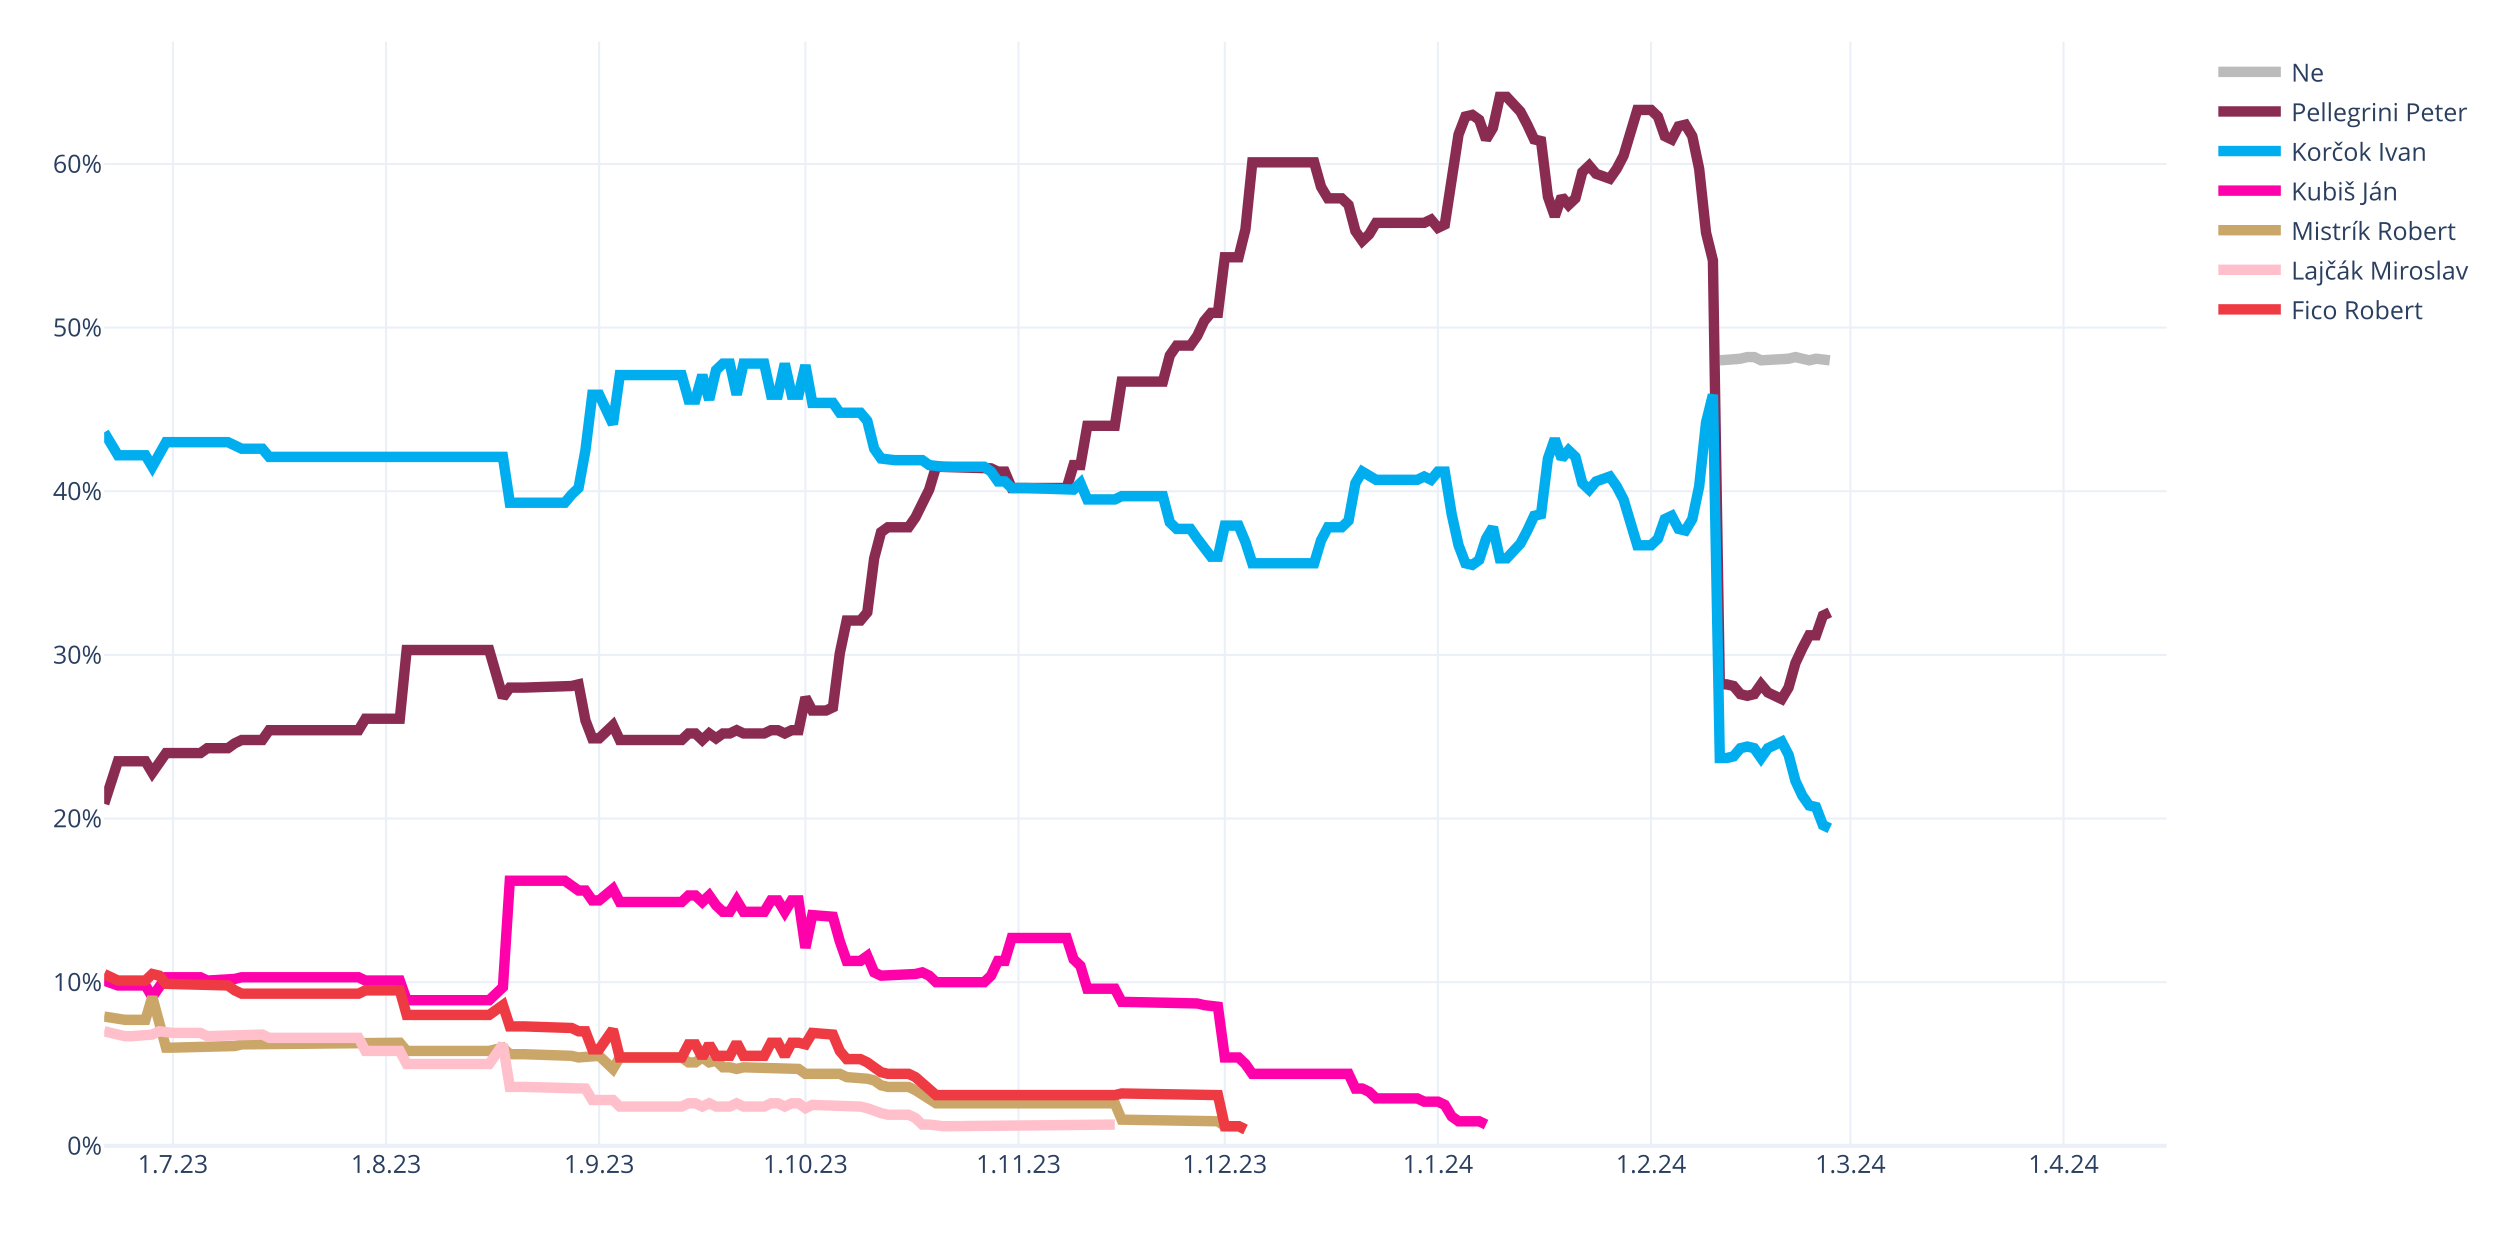
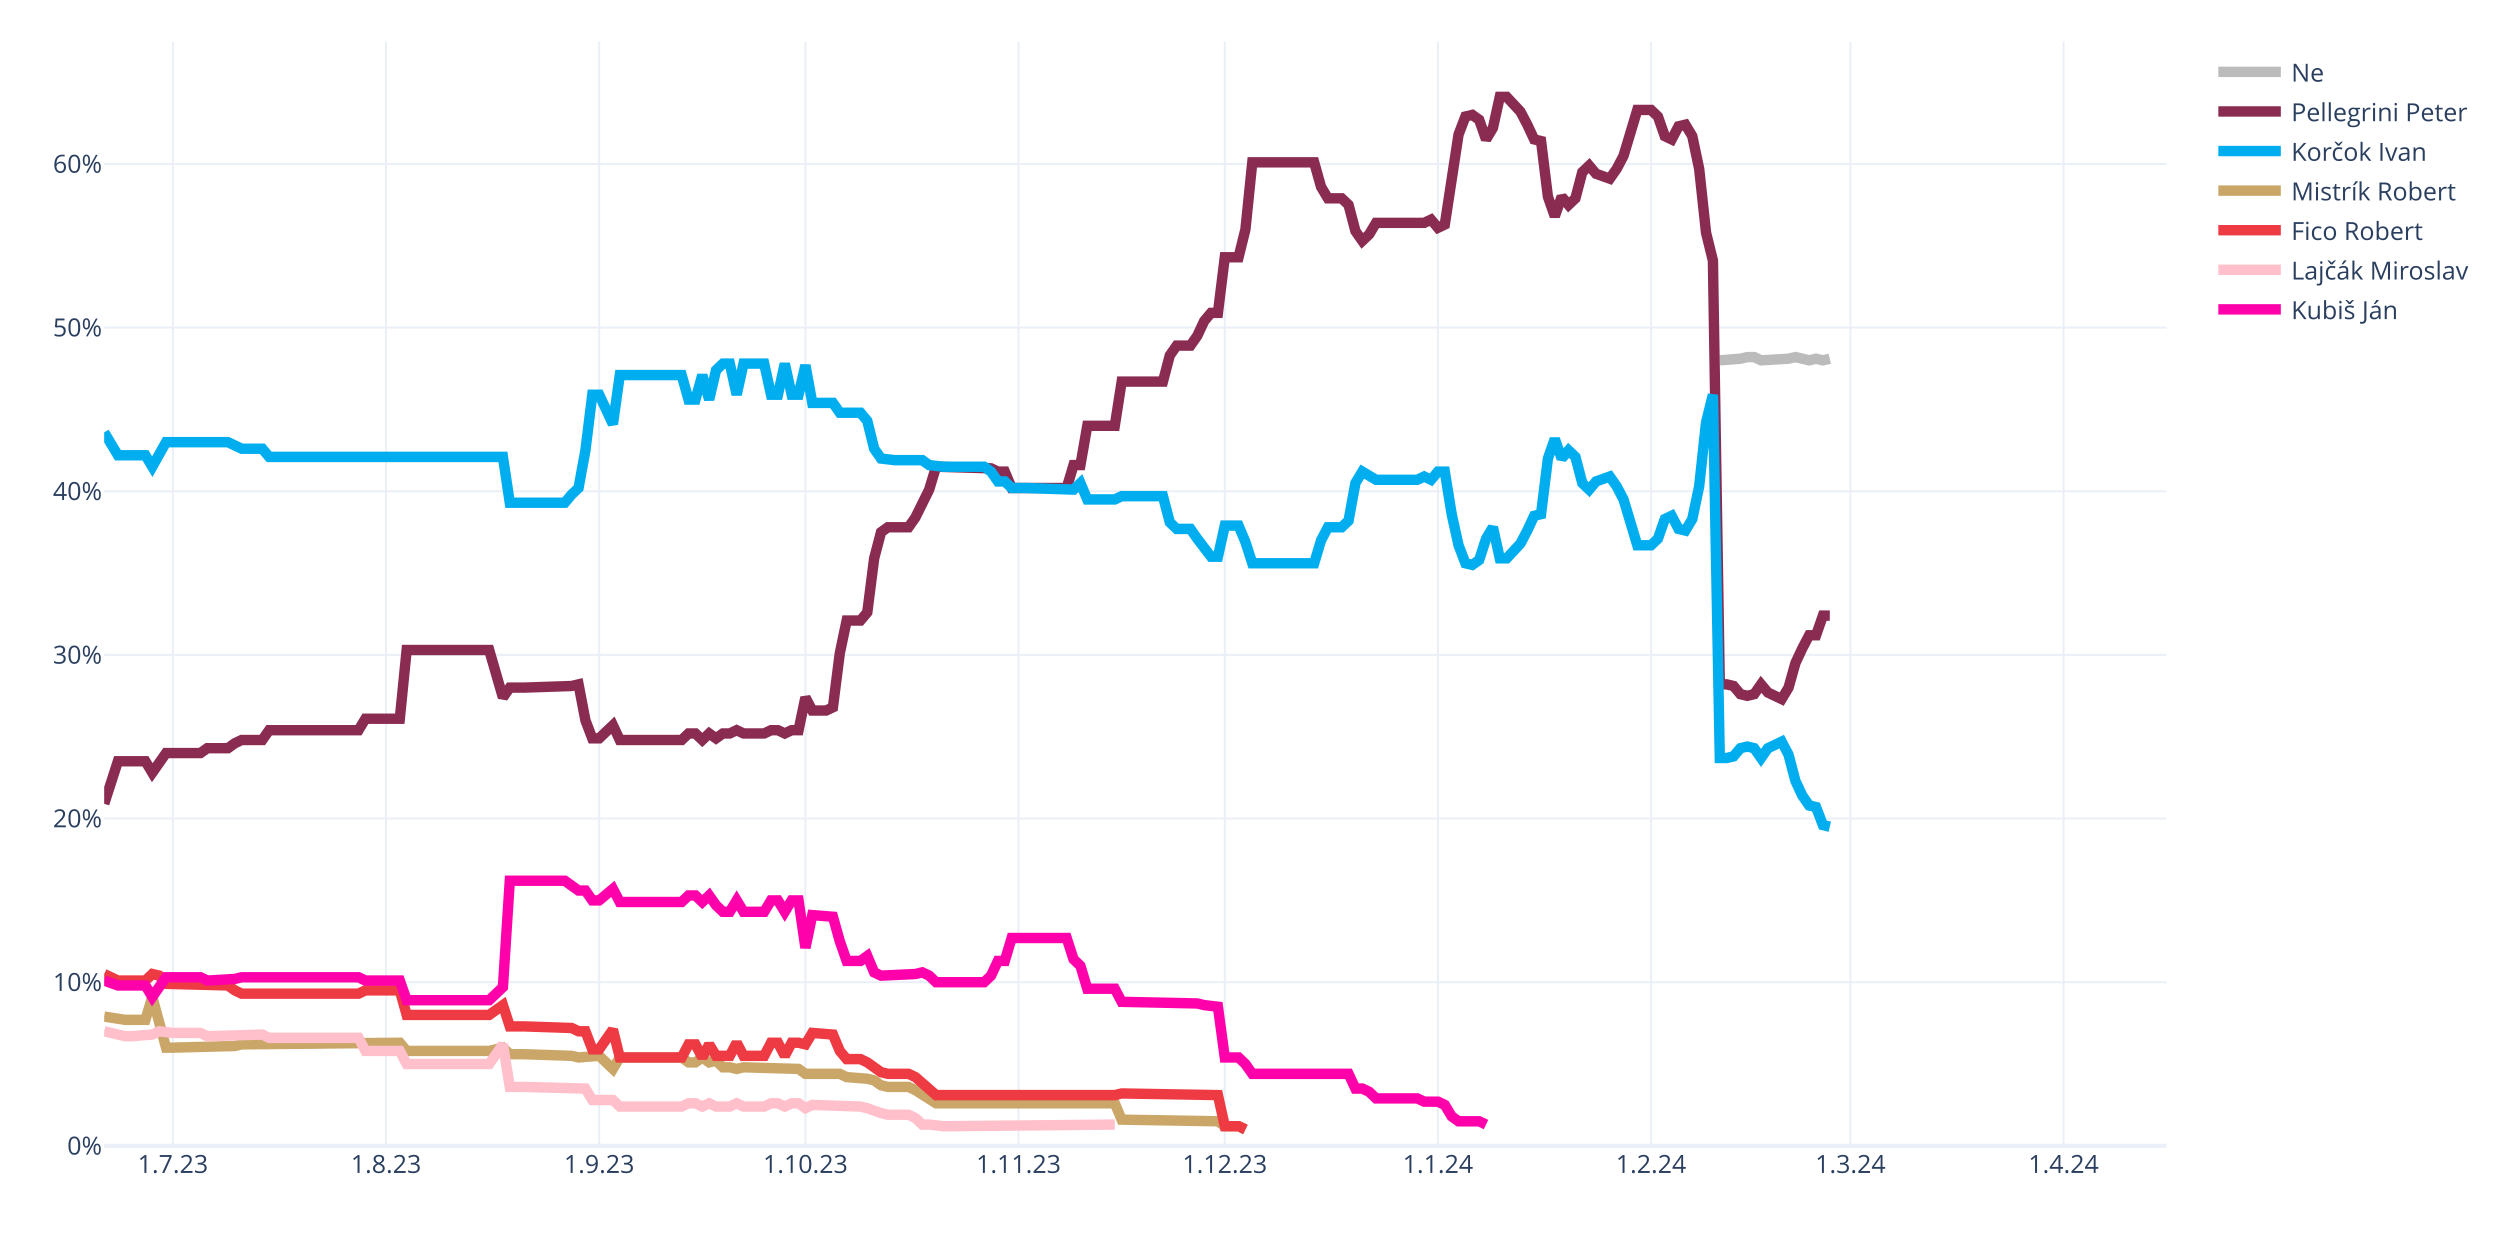
<svg xmlns="http://www.w3.org/2000/svg" class="main-svg" width="1200" height="600" style="" viewBox="0 0 1200 600">
  <rect x="0" y="0" width="1200" height="600" style="fill: rgb(255, 255, 255); fill-opacity: 1;" />
-   <defs id="defs-0d8562">
+   <defs id="defs-e3fed3">
    <g class="clips">
-       <clipPath id="clip0d8562xyplot" class="plotclip">
+       <clipPath id="clipe3fed3xyplot" class="plotclip">
        <rect width="990" height="530" />
      </clipPath>
-       <clipPath class="axesclip" id="clip0d8562x">
+       <clipPath class="axesclip" id="clipe3fed3x">
        <rect x="50" y="0" width="990" height="600" />
      </clipPath>
-       <clipPath class="axesclip" id="clip0d8562y">
+       <clipPath class="axesclip" id="clipe3fed3y">
        <rect x="0" y="20" width="1200" height="530" />
      </clipPath>
-       <clipPath class="axesclip" id="clip0d8562xy">
+       <clipPath class="axesclip" id="clipe3fed3xy">
        <rect x="50" y="20" width="990" height="530" />
      </clipPath>
    </g>
    <g class="gradients" />
    <g class="patterns" />
  </defs>
  <g class="bglayer" />
  <g class="layer-below">
    <g class="imagelayer" />
    <g class="shapelayer" />
  </g>
  <g class="cartesianlayer">
    <g class="subplot xy">
      <g class="layer-subplot">
        <g class="shapelayer" />
        <g class="imagelayer" />
      </g>
      <g class="minor-gridlayer">
        <g class="x" />
        <g class="y" />
      </g>
      <g class="gridlayer">
        <g class="x">
          <path class="xgrid crisp" transform="translate(83,0)" d="M0,20v530" style="stroke: rgb(235, 240, 248); stroke-opacity: 1; stroke-width: 1px;" />
          <path class="xgrid crisp" transform="translate(185.3,0)" d="M0,20v530" style="stroke: rgb(235, 240, 248); stroke-opacity: 1; stroke-width: 1px;" />
          <path class="xgrid crisp" transform="translate(287.6,0)" d="M0,20v530" style="stroke: rgb(235, 240, 248); stroke-opacity: 1; stroke-width: 1px;" />
          <path class="xgrid crisp" transform="translate(386.6,0)" d="M0,20v530" style="stroke: rgb(235, 240, 248); stroke-opacity: 1; stroke-width: 1px;" />
          <path class="xgrid crisp" transform="translate(488.9,0)" d="M0,20v530" style="stroke: rgb(235, 240, 248); stroke-opacity: 1; stroke-width: 1px;" />
          <path class="xgrid crisp" transform="translate(587.9,0)" d="M0,20v530" style="stroke: rgb(235, 240, 248); stroke-opacity: 1; stroke-width: 1px;" />
          <path class="xgrid crisp" transform="translate(690.2,0)" d="M0,20v530" style="stroke: rgb(235, 240, 248); stroke-opacity: 1; stroke-width: 1px;" />
          <path class="xgrid crisp" transform="translate(792.5,0)" d="M0,20v530" style="stroke: rgb(235, 240, 248); stroke-opacity: 1; stroke-width: 1px;" />
          <path class="xgrid crisp" transform="translate(888.2,0)" d="M0,20v530" style="stroke: rgb(235, 240, 248); stroke-opacity: 1; stroke-width: 1px;" />
          <path class="xgrid crisp" transform="translate(990.5,0)" d="M0,20v530" style="stroke: rgb(235, 240, 248); stroke-opacity: 1; stroke-width: 1px;" />
        </g>
        <g class="y">
          <path class="ygrid crisp" transform="translate(0,471.45)" d="M50,0h990" style="stroke: rgb(235, 240, 248); stroke-opacity: 1; stroke-width: 1px;" />
          <path class="ygrid crisp" transform="translate(0,392.9)" d="M50,0h990" style="stroke: rgb(235, 240, 248); stroke-opacity: 1; stroke-width: 1px;" />
          <path class="ygrid crisp" transform="translate(0,314.35)" d="M50,0h990" style="stroke: rgb(235, 240, 248); stroke-opacity: 1; stroke-width: 1px;" />
          <path class="ygrid crisp" transform="translate(0,235.8)" d="M50,0h990" style="stroke: rgb(235, 240, 248); stroke-opacity: 1; stroke-width: 1px;" />
          <path class="ygrid crisp" transform="translate(0,157.25)" d="M50,0h990" style="stroke: rgb(235, 240, 248); stroke-opacity: 1; stroke-width: 1px;" />
          <path class="ygrid crisp" transform="translate(0,78.71)" d="M50,0h990" style="stroke: rgb(235, 240, 248); stroke-opacity: 1; stroke-width: 1px;" />
        </g>
      </g>
      <g class="zerolinelayer">
        <path class="yzl zl crisp" transform="translate(0,550)" d="M50,0h990" style="stroke: rgb(235, 240, 248); stroke-opacity: 1; stroke-width: 2px;" />
      </g>
      <path class="xlines-below" />
      <path class="ylines-below" />
      <g class="overlines-below" />
      <g class="xaxislayer-below" />
      <g class="yaxislayer-below" />
      <g class="overaxes-below" />
-       <g class="plot" transform="translate(50,20)" clip-path="url(#clip0d8562xyplot)">
+       <g class="plot" transform="translate(50,20)" clip-path="url(#clipe3fed3xyplot)">
        <g class="scatterlayer mlayer">
-           <g class="trace scatter trace1f8d8a" style="stroke-miterlimit: 2; opacity: 1;">
-             <g class="fills" />
-             <g class="errorbars" />
-             <g class="lines">
-               <path class="js-line" d="M775.5,152.96L785.4,152.18L788.7,151.39L792,151.39L795.3,152.96L808.5,152.18L811.8,151.39L818.4,152.96L821.7,152.18L828.3,152.96" style="vector-effect: none; fill: none; stroke: rgb(187, 187, 187); stroke-opacity: 1; stroke-width: 5px; opacity: 1;" />
-             </g>
-             <g class="points" />
-             <g class="text" />
-           </g>
-           <g class="trace scatter trace8bc3d0" style="stroke-miterlimit: 2; opacity: 1;">
-             <g class="fills" />
-             <g class="errorbars" />
-             <g class="lines">
-               <path class="js-line" d="M0,365.83L6.6,345.41L9.9,345.41L19.8,345.41L23.1,350.91L29.7,341.48L33,341.48L46.2,341.48L49.5,339.13L59.4,339.13L62.7,336.77L66,335.2L69.3,335.2L75.9,335.2L79.2,330.49L122.1,330.49L125.4,324.99L141.9,324.99L145.2,292L184.8,292L191.4,314.78L194.7,310.06L201.3,310.06L224.4,309.28L227.7,308.49L231,325.77L234.3,334.41L237.6,334.41L240.9,331.27L244.2,328.13L247.5,335.2L277.2,335.2L280.5,332.06L283.8,332.06L287.1,335.2L290.4,332.06L293.7,334.41L297,332.06L300.3,332.06L303.6,330.49L306.9,332.06L316.8,332.06L320.1,330.49L323.4,330.49L326.7,332.06L330,330.49L333.3,330.49L336.6,314.78L339.9,321.06L346.5,321.06L349.8,319.49L353.1,293.57L356.4,277.86L363,277.86L366.3,273.93L369.6,248.01L372.9,235.44L376.2,233.08L379.5,233.08L386.1,233.08L389.4,228.37L396,215.02L399.3,204.02L425.7,204.81L429,206.38L432.3,206.38L435.6,214.23L462,214.23L465.3,203.24L468.6,203.24L471.9,184.38L485.1,184.38L488.4,163.18L508.2,163.18L511.5,150.61L514.8,145.89L518.1,145.89L521.4,145.89L524.7,141.18L528,134.11L531.3,130.18L534.6,130.18L537.9,103.48L544.5,103.48L547.8,90.12L551.1,57.92L554.4,57.92L580.8,57.92L584.1,69.7L587.4,75.2L590.7,75.2L594,75.2L597.3,78.34L600.6,90.91L603.9,95.62L607.2,92.48L610.5,86.98L633.6,86.98L636.9,85.41L640.2,89.34L643.5,87.77L650.1,44.57L653.4,35.93L656.7,35.14L660,37.5L663.3,46.92L666.6,41.42L669.9,26.5L673.2,26.5L679.8,33.57L683.1,39.85L686.4,46.92L689.7,47.71L693,74.41L696.3,83.84L699.6,74.41L702.9,78.34L706.2,75.2L709.5,62.63L712.8,59.49L716.1,63.42L722.7,65.77L726,61.06L729.3,54.78L732.6,43.78L735.9,32.78L739.2,32.78L742.5,32.78L745.8,35.93L749.1,45.35L752.4,46.92L755.7,40.64L759,39.85L762.3,45.35L765.6,61.06L768.9,91.7L772.2,105.05L775.5,308.49L778.8,308.49L782.1,309.28L785.4,313.2L788.7,313.99L792,313.2L795.3,308.49L798.6,312.42L805.2,315.56L808.5,310.06L811.8,298.28L815.1,291.21L818.4,284.93L821.7,284.93L825,275.5L828.3,273.93" style="vector-effect: none; fill: none; stroke: rgb(138, 44, 81); stroke-opacity: 1; stroke-width: 5px; opacity: 1;" />
-             </g>
-             <g class="points" />
-             <g class="text" />
-           </g>
-           <g class="trace scatter tracec86a99" style="stroke-miterlimit: 2; opacity: 1;">
-             <g class="fills" />
-             <g class="errorbars" />
-             <g class="lines">
-               <path class="js-line" d="M0,187.53L6.6,198.52L9.9,198.52L19.8,198.52L23.1,204.02L29.7,192.24L33,192.24L59.4,192.24L62.7,193.81L66,195.38L69.3,195.38L75.9,195.38L79.2,199.31L191.4,199.31L194.7,221.3L221.1,221.3L224.4,217.37L227.7,214.23L231,196.17L234.3,169.46L237.6,169.46L244.2,183.6L247.5,160.03L277.2,160.03L280.5,171.82L283.8,171.82L287.1,160.03L290.4,171.82L293.7,157.68L297,154.54L300.3,154.54L303.6,169.46L306.9,154.54L316.8,154.54L320.1,169.46L323.4,169.46L326.7,154.54L330,169.46L333.3,169.46L336.6,155.32L339.9,173.39L349.8,173.39L353.1,178.1L363,178.1L366.3,182.03L369.6,195.38L372.9,200.09L379.5,200.88L382.8,200.88L392.7,200.88L396,203.24L402.6,204.02L405.9,204.02L422.4,204.02L425.7,206.38L429,211.09L432.3,211.09L435.6,214.23L442.2,214.23L465.3,215.02L468.6,211.88L471.9,219.73L475.2,219.73L485.1,219.73L488.4,218.16L508.2,218.16L511.5,230.73L514.8,233.87L518.1,233.87L521.4,233.87L524.7,238.58L531.3,247.22L534.6,247.22L537.9,232.3L541.2,232.3L544.5,232.3L547.8,240.15L551.1,250.37L554.4,250.37L580.8,250.37L584.1,239.37L587.4,233.08L590.7,233.08L594,233.08L597.3,229.94L600.6,211.88L603.9,206.38L610.5,210.3L613.8,210.3L630.3,210.3L633.6,208.73L636.9,210.3L640.2,206.38L643.5,206.38L646.8,226.8L650.1,241.72L653.4,250.37L656.7,251.15L660,248.79L663.3,238.58L666.6,233.08L669.9,248.01L673.2,248.01L679.8,240.94L683.1,234.66L686.4,227.59L689.7,226.8L693,200.09L696.3,190.67L699.6,200.09L702.9,196.17L706.2,199.31L709.5,211.88L712.8,215.02L716.1,211.09L722.7,208.73L726,213.45L729.3,219.73L732.6,230.73L735.9,241.72L739.2,241.72L742.5,241.72L745.8,238.58L749.1,229.16L752.4,227.59L755.7,233.87L759,234.66L762.3,229.16L765.6,213.45L768.9,182.81L772.2,169.46L775.5,343.84L778.8,343.84L782.1,343.05L785.4,339.13L788.7,338.34L792,339.13L795.3,343.84L798.6,339.13L805.2,335.98L808.5,342.27L811.8,354.84L815.1,361.9L818.4,366.62L821.7,367.4L825,376.04L828.3,377.61" style="vector-effect: none; fill: none; stroke: rgb(0, 174, 239); stroke-opacity: 1; stroke-width: 5px; opacity: 1;" />
-             </g>
-             <g class="points" />
-             <g class="text" />
-           </g>
-           <g class="trace scatter trace31009b" style="stroke-miterlimit: 2; opacity: 1;">
+           <g class="trace scatter trace593522" style="stroke-miterlimit: 2; opacity: 1;">
+             <g class="fills" />
+             <g class="errorbars" />
+             <g class="lines">
+               <path class="js-line" d="M775.5,152.96L785.4,152.18L788.7,151.39L792,151.39L795.3,152.96L808.5,152.18L811.8,151.39L818.4,152.96L821.7,152.18L825,152.96L828.3,152.18" style="vector-effect: none; fill: none; stroke: rgb(187, 187, 187); stroke-opacity: 1; stroke-width: 5px; opacity: 1;" />
+             </g>
+             <g class="points" />
+             <g class="text" />
+           </g>
+           <g class="trace scatter traceef159b" style="stroke-miterlimit: 2; opacity: 1;">
+             <g class="fills" />
+             <g class="errorbars" />
+             <g class="lines">
+               <path class="js-line" d="M0,365.83L6.6,345.41L9.9,345.41L19.8,345.41L23.1,350.91L29.7,341.48L33,341.48L46.2,341.48L49.5,339.13L59.4,339.13L62.7,336.77L66,335.2L69.3,335.2L75.9,335.2L79.2,330.49L122.1,330.49L125.4,324.99L141.9,324.99L145.2,292L184.8,292L191.4,314.78L194.7,310.06L201.3,310.06L224.4,309.28L227.7,308.49L231,325.77L234.3,334.41L237.6,334.41L240.9,331.27L244.2,328.13L247.5,335.2L277.2,335.2L280.5,332.06L283.8,332.06L287.1,335.2L290.4,332.06L293.7,334.41L297,332.06L300.3,332.06L303.6,330.49L306.9,332.06L316.8,332.06L320.1,330.49L323.4,330.49L326.7,332.06L330,330.49L333.3,330.49L336.6,314.78L339.9,321.06L346.5,321.06L349.8,319.49L353.1,293.57L356.4,277.86L363,277.86L366.3,273.93L369.6,248.01L372.9,235.44L376.2,233.08L379.5,233.08L386.1,233.08L389.4,228.37L396,215.02L399.3,204.02L425.7,204.81L429,206.38L432.3,206.38L435.6,214.23L462,214.23L465.3,203.24L468.6,203.24L471.9,184.38L485.1,184.38L488.4,163.18L508.2,163.18L511.5,150.61L514.8,145.89L518.1,145.89L521.4,145.89L524.7,141.18L528,134.11L531.3,130.18L534.6,130.18L537.9,103.48L544.5,103.48L547.8,90.12L551.1,57.92L554.4,57.92L580.8,57.92L584.1,69.7L587.4,75.2L590.7,75.2L594,75.2L597.3,78.34L600.6,90.91L603.9,95.62L607.2,92.48L610.5,86.98L633.6,86.98L636.9,85.41L640.2,89.34L643.5,87.77L650.1,44.57L653.4,35.93L656.7,35.14L660,37.5L663.3,46.92L666.6,41.42L669.9,26.5L673.2,26.5L679.8,33.57L683.1,39.85L686.4,46.92L689.7,47.71L693,74.41L696.3,83.84L699.6,74.41L702.9,78.34L706.2,75.2L709.5,62.63L712.8,59.49L716.1,63.42L722.7,65.77L726,61.06L729.3,54.78L732.6,43.78L735.9,32.78L739.2,32.78L742.5,32.78L745.8,35.93L749.1,45.35L752.4,46.92L755.7,40.64L759,39.85L762.3,45.35L765.6,61.06L768.9,91.7L772.2,105.05L775.5,308.49L778.8,308.49L782.1,309.28L785.4,313.2L788.7,313.99L792,313.2L795.3,308.49L798.6,312.42L805.2,315.56L808.5,310.06L811.8,298.28L815.1,291.21L818.4,284.93L821.7,284.93L825,275.5L828.3,275.5" style="vector-effect: none; fill: none; stroke: rgb(138, 44, 81); stroke-opacity: 1; stroke-width: 5px; opacity: 1;" />
+             </g>
+             <g class="points" />
+             <g class="text" />
+           </g>
+           <g class="trace scatter traceec6dae" style="stroke-miterlimit: 2; opacity: 1;">
+             <g class="fills" />
+             <g class="errorbars" />
+             <g class="lines">
+               <path class="js-line" d="M0,187.53L6.6,198.52L9.9,198.52L19.8,198.52L23.1,204.02L29.7,192.24L33,192.24L59.4,192.24L62.7,193.81L66,195.38L69.3,195.38L75.9,195.38L79.2,199.31L191.4,199.31L194.7,221.3L221.1,221.3L224.4,217.37L227.7,214.23L231,196.17L234.3,169.46L237.6,169.46L244.2,183.6L247.5,160.03L277.2,160.03L280.5,171.82L283.8,171.82L287.1,160.03L290.4,171.82L293.7,157.68L297,154.54L300.3,154.54L303.6,169.46L306.9,154.54L316.8,154.54L320.1,169.46L323.4,169.46L326.7,154.54L330,169.46L333.3,169.46L336.6,155.32L339.9,173.39L349.8,173.39L353.1,178.1L363,178.1L366.3,182.03L369.6,195.38L372.9,200.09L379.5,200.88L382.8,200.88L392.7,200.88L396,203.24L402.6,204.02L405.9,204.02L422.4,204.02L425.7,206.38L429,211.09L432.3,211.09L435.6,214.23L442.2,214.23L465.3,215.02L468.6,211.88L471.9,219.73L475.2,219.73L485.1,219.73L488.4,218.16L508.2,218.16L511.5,230.73L514.8,233.87L518.1,233.87L521.4,233.87L524.7,238.58L531.3,247.22L534.6,247.22L537.9,232.3L541.2,232.3L544.5,232.3L547.8,240.15L551.1,250.37L554.4,250.37L580.8,250.37L584.1,239.37L587.4,233.08L590.7,233.08L594,233.08L597.3,229.94L600.6,211.88L603.9,206.38L610.5,210.3L613.8,210.3L630.3,210.3L633.6,208.73L636.9,210.3L640.2,206.38L643.5,206.38L646.8,226.8L650.1,241.72L653.4,250.37L656.7,251.15L660,248.79L663.3,238.58L666.6,233.08L669.9,248.01L673.2,248.01L679.8,240.94L683.1,234.66L686.4,227.59L689.7,226.8L693,200.09L696.3,190.67L699.6,200.09L702.9,196.17L706.2,199.31L709.5,211.88L712.8,215.02L716.1,211.09L722.7,208.73L726,213.45L729.3,219.73L732.6,230.73L735.9,241.72L739.2,241.72L742.5,241.72L745.8,238.58L749.1,229.16L752.4,227.59L755.7,233.87L759,234.66L762.3,229.16L765.6,213.45L768.9,182.81L772.2,169.46L775.5,343.84L778.8,343.84L782.1,343.05L785.4,339.13L788.7,338.34L792,339.13L795.3,343.84L798.6,339.13L805.2,335.98L808.5,342.27L811.8,354.84L815.1,361.9L818.4,366.62L821.7,367.4L825,376.04L828.3,376.83" style="vector-effect: none; fill: none; stroke: rgb(0, 174, 239); stroke-opacity: 1; stroke-width: 5px; opacity: 1;" />
+             </g>
+             <g class="points" />
+             <g class="text" />
+           </g>
+           <g class="trace scatter tracee09d5d" style="stroke-miterlimit: 2; opacity: 1;">
+             <g class="fills" />
+             <g class="errorbars" />
+             <g class="lines">
+               <path class="js-line" d="M0,467.95L9.9,469.52L13.2,469.52L19.8,469.52L23.1,458.52L29.7,482.87L33,482.87L62.7,482.09L66,481.3L141.9,480.51L145.2,484.44L184.8,484.44L191.4,482.87L194.7,486.01L201.3,486.01L224.4,486.8L227.7,487.58L237.6,486.8L240.9,489.94L244.2,493.08L247.5,487.58L277.2,487.58L280.5,489.94L283.8,489.94L287.1,487.58L290.4,489.94L293.7,489.15L297,492.3L300.3,492.3L303.6,493.08L306.9,492.3L333.3,493.08L336.6,495.44L353.1,495.44L356.4,497.01L366.3,497.79L369.6,498.58L372.9,500.94L376.2,501.72L386.1,501.72L389.4,503.29L399.3,509.58L402.6,509.58L485.1,509.58L488.4,517.43L534.6,518.22L537.9,520.57L544.5,520.57L547.8,522.15" style="vector-effect: none; fill: none; stroke: rgb(202, 166, 105); stroke-opacity: 1; stroke-width: 5px; opacity: 1;" />
+             </g>
+             <g class="points" />
+             <g class="text" />
+           </g>
+           <g class="trace scatter trace991456" style="stroke-miterlimit: 2; opacity: 1;">
+             <g class="fills" />
+             <g class="errorbars" />
+             <g class="lines">
+               <path class="js-line" d="M0,447.52L6.6,450.67L9.9,450.67L19.8,450.67L23.1,447.52L26.4,448.31L29.7,452.24L59.4,453.02L62.7,455.38L66,456.95L69.3,456.95L122.1,456.95L125.4,455.38L141.9,455.38L145.2,467.16L184.8,467.16L191.4,462.45L194.7,472.66L201.3,472.66L224.4,473.44L227.7,475.02L231,475.02L234.3,483.66L237.6,483.66L240.9,478.94L244.2,474.23L247.5,487.58L277.2,487.58L280.5,481.3L283.8,481.3L287.1,487.58L290.4,481.3L293.7,486.8L300.3,486.8L303.6,480.51L306.9,486.8L310.2,486.8L316.8,486.8L320.1,480.51L323.4,480.51L326.7,486.8L330,480.51L333.3,480.51L336.6,481.3L339.9,475.8L349.8,476.59L353.1,484.44L356.4,488.37L359.7,488.37L363,488.37L366.3,489.94L372.9,494.65L376.2,495.44L386.1,495.44L389.4,497.01L399.3,505.65L402.6,505.65L485.1,505.65L488.4,504.86L534.6,505.65L537.9,520.57L544.5,520.57L547.8,522.15" style="vector-effect: none; fill: none; stroke: rgb(238, 58, 67); stroke-opacity: 1; stroke-width: 5px; opacity: 1;" />
+             </g>
+             <g class="points" />
+             <g class="text" />
+           </g>
+           <g class="trace scatter trace6ba717" style="stroke-miterlimit: 2; opacity: 1;">
+             <g class="fills" />
+             <g class="errorbars" />
+             <g class="lines">
+               <path class="js-line" d="M0,475.02L9.9,477.37L13.2,477.37L23.1,476.59L26.4,475.02L33,475.8L36.3,475.8L46.2,475.8L49.5,477.37L75.9,476.59L79.2,478.16L122.1,478.16L125.4,484.44L141.9,484.44L145.2,490.73L184.8,490.73L191.4,481.3L194.7,501.72L201.3,501.72L231,502.51L234.3,508.01L244.2,508.01L247.5,511.15L277.2,511.15L280.5,509.58L283.8,509.58L287.1,511.15L290.4,509.58L293.7,511.15L300.3,511.15L303.6,509.58L306.9,511.15L310.2,511.15L316.8,511.15L320.1,509.58L323.4,509.58L326.7,511.15L330,509.58L333.3,509.58L336.6,511.93L339.9,510.36L363,511.15L366.3,511.93L372.9,514.29L376.2,515.08L386.1,515.08L389.4,516.65L392.7,519.79L396,519.79L402.6,520.57L405.9,520.57L485.1,519.79" style="vector-effect: none; fill: none; stroke: rgb(255, 192, 203); stroke-opacity: 1; stroke-width: 5px; opacity: 1;" />
+             </g>
+             <g class="points" />
+             <g class="text" />
+           </g>
+           <g class="trace scatter tracef57b16" style="stroke-miterlimit: 2; opacity: 1;">
            <g class="fills" />
            <g class="errorbars" />
            <g class="lines">
              <path class="js-line" d="M0,450.67L6.6,453.02L9.9,453.02L19.8,453.02L23.1,458.52L29.7,449.09L33,449.09L46.2,449.09L49.5,450.67L62.7,449.88L66,449.09L122.1,449.09L125.4,450.67L141.9,450.67L145.2,460.09L184.8,460.09L191.4,453.81L194.7,402.75L201.3,402.75L221.1,402.75L224.4,405.11L227.7,407.46L231,407.46L234.3,412.18L237.6,412.18L244.2,406.68L247.5,412.96L277.2,412.96L280.5,409.82L283.8,409.82L287.1,412.96L290.4,409.82L293.7,414.53L297,417.67L300.3,417.67L303.6,412.18L306.9,417.67L316.8,417.67L320.1,412.18L323.4,412.18L326.7,417.67L330,412.18L333.3,412.18L336.6,434.96L339.9,419.25L349.8,420.03L353.1,431.81L356.4,441.24L359.7,441.24L363,441.24L366.3,438.88L369.6,446.74L372.9,448.31L389.4,447.52L392.7,446.74L396,448.31L399.3,451.45L422.4,451.45L425.7,448.31L429,441.24L432.3,441.24L435.6,430.24L442.2,430.24L462,430.24L465.3,440.45L468.6,443.6L471.9,454.59L485.1,454.59L488.4,460.88L524.7,461.66L528,462.45L534.6,463.23L537.9,487.58L544.5,487.58L547.8,490.73L551.1,495.44L554.4,495.44L597.3,495.44L600.6,502.51L603.9,502.51L607.2,504.08L610.5,507.22L613.8,507.22L630.3,507.22L633.6,508.79L640.2,508.79L643.5,510.36L646.8,515.86L650.1,518.22L660,518.22L663.3,519.79" style="vector-effect: none; fill: none; stroke: rgb(255, 1, 170); stroke-opacity: 1; stroke-width: 5px; opacity: 1;" />
-             </g>
-             <g class="points" />
-             <g class="text" />
-           </g>
-           <g class="trace scatter trace1bd764" style="stroke-miterlimit: 2; opacity: 1;">
-             <g class="fills" />
-             <g class="errorbars" />
-             <g class="lines">
-               <path class="js-line" d="M0,467.95L9.9,469.52L13.2,469.52L19.8,469.52L23.1,458.52L29.7,482.87L33,482.87L62.7,482.09L66,481.3L141.9,480.51L145.2,484.44L184.8,484.44L191.4,482.87L194.7,486.01L201.3,486.01L224.4,486.8L227.7,487.58L237.6,486.8L240.9,489.94L244.2,493.08L247.5,487.58L277.2,487.58L280.5,489.94L283.8,489.94L287.1,487.58L290.4,489.94L293.7,489.15L297,492.3L300.3,492.3L303.6,493.08L306.9,492.3L333.3,493.08L336.6,495.44L353.1,495.44L356.4,497.01L366.3,497.79L369.6,498.58L372.9,500.94L376.2,501.72L386.1,501.72L389.4,503.29L399.3,509.58L402.6,509.58L485.1,509.58L488.4,517.43L534.6,518.22L537.9,520.57L544.5,520.57L547.8,522.15" style="vector-effect: none; fill: none; stroke: rgb(202, 166, 105); stroke-opacity: 1; stroke-width: 5px; opacity: 1;" />
-             </g>
-             <g class="points" />
-             <g class="text" />
-           </g>
-           <g class="trace scatter tracea66231" style="stroke-miterlimit: 2; opacity: 1;">
-             <g class="fills" />
-             <g class="errorbars" />
-             <g class="lines">
-               <path class="js-line" d="M0,475.02L9.9,477.37L13.2,477.37L23.1,476.59L26.4,475.02L33,475.8L36.3,475.8L46.2,475.8L49.5,477.37L75.9,476.59L79.2,478.16L122.1,478.16L125.4,484.44L141.9,484.44L145.2,490.73L184.8,490.73L191.4,481.3L194.7,501.72L201.3,501.72L231,502.51L234.3,508.01L244.2,508.01L247.5,511.15L277.2,511.15L280.5,509.58L283.8,509.58L287.1,511.15L290.4,509.58L293.7,511.15L300.3,511.15L303.6,509.58L306.9,511.15L310.2,511.15L316.8,511.15L320.1,509.58L323.4,509.58L326.7,511.15L330,509.58L333.3,509.58L336.6,511.93L339.9,510.36L363,511.15L366.3,511.93L372.9,514.29L376.2,515.08L386.1,515.08L389.4,516.65L392.7,519.79L396,519.79L402.6,520.57L405.9,520.57L485.1,519.79" style="vector-effect: none; fill: none; stroke: rgb(255, 192, 203); stroke-opacity: 1; stroke-width: 5px; opacity: 1;" />
-             </g>
-             <g class="points" />
-             <g class="text" />
-           </g>
-           <g class="trace scatter trace428add" style="stroke-miterlimit: 2; opacity: 1;">
-             <g class="fills" />
-             <g class="errorbars" />
-             <g class="lines">
-               <path class="js-line" d="M0,447.52L6.6,450.67L9.9,450.67L19.8,450.67L23.1,447.52L26.4,448.31L29.7,452.24L59.4,453.02L62.7,455.38L66,456.95L69.3,456.95L122.1,456.95L125.4,455.38L141.9,455.38L145.2,467.16L184.8,467.16L191.4,462.45L194.7,472.66L201.3,472.66L224.4,473.44L227.7,475.02L231,475.02L234.3,483.66L237.6,483.66L240.9,478.94L244.2,474.23L247.5,487.58L277.2,487.58L280.5,481.3L283.8,481.3L287.1,487.58L290.4,481.3L293.7,486.8L300.3,486.8L303.6,480.51L306.9,486.8L310.2,486.8L316.8,486.8L320.1,480.51L323.4,480.51L326.7,486.8L330,480.51L333.3,480.51L336.6,481.3L339.9,475.8L349.8,476.59L353.1,484.44L356.4,488.37L359.7,488.37L363,488.37L366.3,489.94L372.9,494.65L376.2,495.44L386.1,495.44L389.4,497.01L399.3,505.65L402.6,505.65L485.1,505.65L488.4,504.86L534.6,505.65L537.9,520.57L544.5,520.57L547.8,522.15" style="vector-effect: none; fill: none; stroke: rgb(238, 58, 67); stroke-opacity: 1; stroke-width: 5px; opacity: 1;" />
            </g>
            <g class="points" />
            <g class="text" />
          </g>
        </g>
      </g>
      <g class="overplot" />
      <path class="xlines-above crisp" d="M0,0" style="fill: none;" />
      <path class="ylines-above crisp" d="M0,0" style="fill: none;" />
      <g class="overlines-above" />
      <g class="xaxislayer-above">
        <g class="xtick">
          <text text-anchor="middle" x="0" y="563" transform="translate(83,0)" style="font-family: 'Open Sans', verdana, arial, sans-serif; font-size: 12px; fill: rgb(42, 63, 95); fill-opacity: 1; white-space: pre; opacity: 1;">1.7.23</text>
        </g>
        <g class="xtick">
          <text text-anchor="middle" x="0" y="563" style="font-family: 'Open Sans', verdana, arial, sans-serif; font-size: 12px; fill: rgb(42, 63, 95); fill-opacity: 1; white-space: pre; opacity: 1;" transform="translate(185.3,0)">1.8.23</text>
        </g>
        <g class="xtick">
          <text text-anchor="middle" x="0" y="563" style="font-family: 'Open Sans', verdana, arial, sans-serif; font-size: 12px; fill: rgb(42, 63, 95); fill-opacity: 1; white-space: pre; opacity: 1;" transform="translate(287.6,0)">1.9.23</text>
        </g>
        <g class="xtick">
          <text text-anchor="middle" x="0" y="563" style="font-family: 'Open Sans', verdana, arial, sans-serif; font-size: 12px; fill: rgb(42, 63, 95); fill-opacity: 1; white-space: pre; opacity: 1;" transform="translate(386.6,0)">1.10.23</text>
        </g>
        <g class="xtick">
          <text text-anchor="middle" x="0" y="563" style="font-family: 'Open Sans', verdana, arial, sans-serif; font-size: 12px; fill: rgb(42, 63, 95); fill-opacity: 1; white-space: pre; opacity: 1;" transform="translate(488.9,0)">1.11.23</text>
        </g>
        <g class="xtick">
          <text text-anchor="middle" x="0" y="563" style="font-family: 'Open Sans', verdana, arial, sans-serif; font-size: 12px; fill: rgb(42, 63, 95); fill-opacity: 1; white-space: pre; opacity: 1;" transform="translate(587.9,0)">1.12.23</text>
        </g>
        <g class="xtick">
          <text text-anchor="middle" x="0" y="563" style="font-family: 'Open Sans', verdana, arial, sans-serif; font-size: 12px; fill: rgb(42, 63, 95); fill-opacity: 1; white-space: pre; opacity: 1;" transform="translate(690.2,0)">1.1.24</text>
        </g>
        <g class="xtick">
          <text text-anchor="middle" x="0" y="563" style="font-family: 'Open Sans', verdana, arial, sans-serif; font-size: 12px; fill: rgb(42, 63, 95); fill-opacity: 1; white-space: pre; opacity: 1;" transform="translate(792.5,0)">1.2.24</text>
        </g>
        <g class="xtick">
          <text text-anchor="middle" x="0" y="563" style="font-family: 'Open Sans', verdana, arial, sans-serif; font-size: 12px; fill: rgb(42, 63, 95); fill-opacity: 1; white-space: pre; opacity: 1;" transform="translate(888.2,0)">1.3.24</text>
        </g>
        <g class="xtick">
          <text text-anchor="middle" x="0" y="563" style="font-family: 'Open Sans', verdana, arial, sans-serif; font-size: 12px; fill: rgb(42, 63, 95); fill-opacity: 1; white-space: pre; opacity: 1;" transform="translate(990.5,0)">1.4.24</text>
        </g>
      </g>
      <g class="yaxislayer-above">
        <g class="ytick">
          <text text-anchor="end" x="49" y="4.2" transform="translate(0,550)" style="font-family: 'Open Sans', verdana, arial, sans-serif; font-size: 12px; fill: rgb(42, 63, 95); fill-opacity: 1; white-space: pre; opacity: 1;">0%</text>
        </g>
        <g class="ytick">
          <text text-anchor="end" x="49" y="4.2" style="font-family: 'Open Sans', verdana, arial, sans-serif; font-size: 12px; fill: rgb(42, 63, 95); fill-opacity: 1; white-space: pre; opacity: 1;" transform="translate(0,471.45)">10%</text>
        </g>
        <g class="ytick">
          <text text-anchor="end" x="49" y="4.2" style="font-family: 'Open Sans', verdana, arial, sans-serif; font-size: 12px; fill: rgb(42, 63, 95); fill-opacity: 1; white-space: pre; opacity: 1;" transform="translate(0,392.9)">20%</text>
        </g>
        <g class="ytick">
          <text text-anchor="end" x="49" y="4.2" style="font-family: 'Open Sans', verdana, arial, sans-serif; font-size: 12px; fill: rgb(42, 63, 95); fill-opacity: 1; white-space: pre; opacity: 1;" transform="translate(0,314.35)">30%</text>
        </g>
        <g class="ytick">
          <text text-anchor="end" x="49" y="4.2" style="font-family: 'Open Sans', verdana, arial, sans-serif; font-size: 12px; fill: rgb(42, 63, 95); fill-opacity: 1; white-space: pre; opacity: 1;" transform="translate(0,235.8)">40%</text>
        </g>
        <g class="ytick">
          <text text-anchor="end" x="49" y="4.2" style="font-family: 'Open Sans', verdana, arial, sans-serif; font-size: 12px; fill: rgb(42, 63, 95); fill-opacity: 1; white-space: pre; opacity: 1;" transform="translate(0,157.25)">50%</text>
        </g>
        <g class="ytick">
          <text text-anchor="end" x="49" y="4.2" style="font-family: 'Open Sans', verdana, arial, sans-serif; font-size: 12px; fill: rgb(42, 63, 95); fill-opacity: 1; white-space: pre; opacity: 1;" transform="translate(0,78.71)">60%</text>
        </g>
      </g>
      <g class="overaxes-above" />
    </g>
  </g>
  <g class="polarlayer" />
  <g class="smithlayer" />
  <g class="ternarylayer" />
  <g class="geolayer" />
  <g class="funnelarealayer" />
  <g class="pielayer" />
  <g class="iciclelayer" />
  <g class="treemaplayer" />
  <g class="sunburstlayer" />
  <g class="glimages" />
-   <defs id="topdefs-0d8562">
+   <defs id="topdefs-e3fed3">
    <g class="clips" />
-     <clipPath id="legend0d8562">
+     <clipPath id="legende3fed3">
      <rect width="128" height="143" x="0" y="0" />
    </clipPath>
  </defs>
  <g class="layer-above">
    <g class="imagelayer" />
    <g class="shapelayer" />
  </g>
  <g class="infolayer">
    <g class="legend" pointer-events="all" transform="translate(1059.8,20)">
      <rect class="bg" shape-rendering="crispEdges" style="stroke: rgb(68, 68, 68); stroke-opacity: 1; fill: rgb(255, 255, 255); fill-opacity: 1; stroke-width: 0px;" width="128" height="143" x="0" y="0" />
-       <g class="scrollbox" transform="" clip-path="url(#legend0d8562)">
+       <g class="scrollbox" transform="" clip-path="url(#legende3fed3)">
        <g class="groups">
          <g class="traces" transform="translate(0,14.5)" style="opacity: 1;">
            <text class="legendtext" text-anchor="start" x="40" y="4.68" style="font-family: 'Open Sans', verdana, arial, sans-serif; font-size: 12px; fill: rgb(42, 63, 95); fill-opacity: 1; white-space: pre;">Ne</text>
            <g class="layers" style="opacity: 1;">
              <g class="legendfill" />
              <g class="legendlines">
                <path class="js-line" d="M5,0h30" style="fill: none; stroke: rgb(187, 187, 187); stroke-opacity: 1; stroke-width: 5px;" />
              </g>
              <g class="legendsymbols">
                <g class="legendpoints" />
              </g>
            </g>
            <rect class="legendtoggle" x="0" y="-9.5" width="122.703" height="19" style="fill: rgb(0, 0, 0); fill-opacity: 0;" />
          </g>
          <g class="traces" transform="translate(0,33.5)" style="opacity: 1;">
            <text class="legendtext" text-anchor="start" x="40" y="4.68" style="font-family: 'Open Sans', verdana, arial, sans-serif; font-size: 12px; fill: rgb(42, 63, 95); fill-opacity: 1; white-space: pre;">Pellegrini Peter</text>
            <g class="layers" style="opacity: 1;">
              <g class="legendfill" />
              <g class="legendlines">
                <path class="js-line" d="M5,0h30" style="fill: none; stroke: rgb(138, 44, 81); stroke-opacity: 1; stroke-width: 5px;" />
              </g>
              <g class="legendsymbols">
                <g class="legendpoints" />
              </g>
            </g>
            <rect class="legendtoggle" x="0" y="-9.5" width="122.703" height="19" style="fill: rgb(0, 0, 0); fill-opacity: 0;" />
          </g>
          <g class="traces" transform="translate(0,52.5)" style="opacity: 1;">
            <text class="legendtext" text-anchor="start" x="40" y="4.68" style="font-family: 'Open Sans', verdana, arial, sans-serif; font-size: 12px; fill: rgb(42, 63, 95); fill-opacity: 1; white-space: pre;">Korčok Ivan</text>
            <g class="layers" style="opacity: 1;">
              <g class="legendfill" />
              <g class="legendlines">
                <path class="js-line" d="M5,0h30" style="fill: none; stroke: rgb(0, 174, 239); stroke-opacity: 1; stroke-width: 5px;" />
              </g>
              <g class="legendsymbols">
                <g class="legendpoints" />
              </g>
            </g>
            <rect class="legendtoggle" x="0" y="-9.5" width="122.703" height="19" style="fill: rgb(0, 0, 0); fill-opacity: 0;" />
          </g>
          <g class="traces" transform="translate(0,71.5)" style="opacity: 1;">
-             <text class="legendtext" text-anchor="start" x="40" y="4.68" style="font-family: 'Open Sans', verdana, arial, sans-serif; font-size: 12px; fill: rgb(42, 63, 95); fill-opacity: 1; white-space: pre;">Kubiš Ján</text>
-             <g class="layers" style="opacity: 1;">
-               <g class="legendfill" />
-               <g class="legendlines">
-                 <path class="js-line" d="M5,0h30" style="fill: none; stroke: rgb(255, 1, 170); stroke-opacity: 1; stroke-width: 5px;" />
+             <text class="legendtext" text-anchor="start" x="40" y="4.68" style="font-family: 'Open Sans', verdana, arial, sans-serif; font-size: 12px; fill: rgb(42, 63, 95); fill-opacity: 1; white-space: pre;">Mistrík Robert</text>
+             <g class="layers" style="opacity: 1;">
+               <g class="legendfill" />
+               <g class="legendlines">
+                 <path class="js-line" d="M5,0h30" style="fill: none; stroke: rgb(202, 166, 105); stroke-opacity: 1; stroke-width: 5px;" />
              </g>
              <g class="legendsymbols">
                <g class="legendpoints" />
              </g>
            </g>
            <rect class="legendtoggle" x="0" y="-9.5" width="122.703" height="19" style="fill: rgb(0, 0, 0); fill-opacity: 0;" />
          </g>
          <g class="traces" transform="translate(0,90.5)" style="opacity: 1;">
-             <text class="legendtext" text-anchor="start" x="40" y="4.68" style="font-family: 'Open Sans', verdana, arial, sans-serif; font-size: 12px; fill: rgb(42, 63, 95); fill-opacity: 1; white-space: pre;">Mistrík Robert</text>
-             <g class="layers" style="opacity: 1;">
-               <g class="legendfill" />
-               <g class="legendlines">
-                 <path class="js-line" d="M5,0h30" style="fill: none; stroke: rgb(202, 166, 105); stroke-opacity: 1; stroke-width: 5px;" />
+             <text class="legendtext" text-anchor="start" x="40" y="4.68" style="font-family: 'Open Sans', verdana, arial, sans-serif; font-size: 12px; fill: rgb(42, 63, 95); fill-opacity: 1; white-space: pre;">Fico Robert</text>
+             <g class="layers" style="opacity: 1;">
+               <g class="legendfill" />
+               <g class="legendlines">
+                 <path class="js-line" d="M5,0h30" style="fill: none; stroke: rgb(238, 58, 67); stroke-opacity: 1; stroke-width: 5px;" />
              </g>
              <g class="legendsymbols">
                <g class="legendpoints" />
              </g>
            </g>
            <rect class="legendtoggle" x="0" y="-9.5" width="122.703" height="19" style="fill: rgb(0, 0, 0); fill-opacity: 0;" />
          </g>
          <g class="traces" transform="translate(0,109.5)" style="opacity: 1;">
            <text class="legendtext" text-anchor="start" x="40" y="4.68" style="font-family: 'Open Sans', verdana, arial, sans-serif; font-size: 12px; fill: rgb(42, 63, 95); fill-opacity: 1; white-space: pre;">Lajčák Miroslav</text>
            <g class="layers" style="opacity: 1;">
              <g class="legendfill" />
              <g class="legendlines">
                <path class="js-line" d="M5,0h30" style="fill: none; stroke: rgb(255, 192, 203); stroke-opacity: 1; stroke-width: 5px;" />
              </g>
              <g class="legendsymbols">
                <g class="legendpoints" />
              </g>
            </g>
            <rect class="legendtoggle" x="0" y="-9.5" width="122.703" height="19" style="fill: rgb(0, 0, 0); fill-opacity: 0;" />
          </g>
          <g class="traces" transform="translate(0,128.5)" style="opacity: 1;">
-             <text class="legendtext" text-anchor="start" x="40" y="4.68" style="font-family: 'Open Sans', verdana, arial, sans-serif; font-size: 12px; fill: rgb(42, 63, 95); fill-opacity: 1; white-space: pre;">Fico Robert</text>
-             <g class="layers" style="opacity: 1;">
-               <g class="legendfill" />
-               <g class="legendlines">
-                 <path class="js-line" d="M5,0h30" style="fill: none; stroke: rgb(238, 58, 67); stroke-opacity: 1; stroke-width: 5px;" />
+             <text class="legendtext" text-anchor="start" x="40" y="4.68" style="font-family: 'Open Sans', verdana, arial, sans-serif; font-size: 12px; fill: rgb(42, 63, 95); fill-opacity: 1; white-space: pre;">Kubiš Ján</text>
+             <g class="layers" style="opacity: 1;">
+               <g class="legendfill" />
+               <g class="legendlines">
+                 <path class="js-line" d="M5,0h30" style="fill: none; stroke: rgb(255, 1, 170); stroke-opacity: 1; stroke-width: 5px;" />
              </g>
              <g class="legendsymbols">
                <g class="legendpoints" />
              </g>
            </g>
            <rect class="legendtoggle" x="0" y="-9.5" width="122.703" height="19" style="fill: rgb(0, 0, 0); fill-opacity: 0;" />
          </g>
        </g>
      </g>
      <rect class="scrollbar" rx="20" ry="3" width="0" height="0" style="fill: rgb(128, 139, 164); fill-opacity: 1;" x="0" y="0" />
    </g>
    <g class="g-gtitle" />
    <g class="g-xtitle" />
    <g class="g-ytitle" />
  </g>
</svg>
